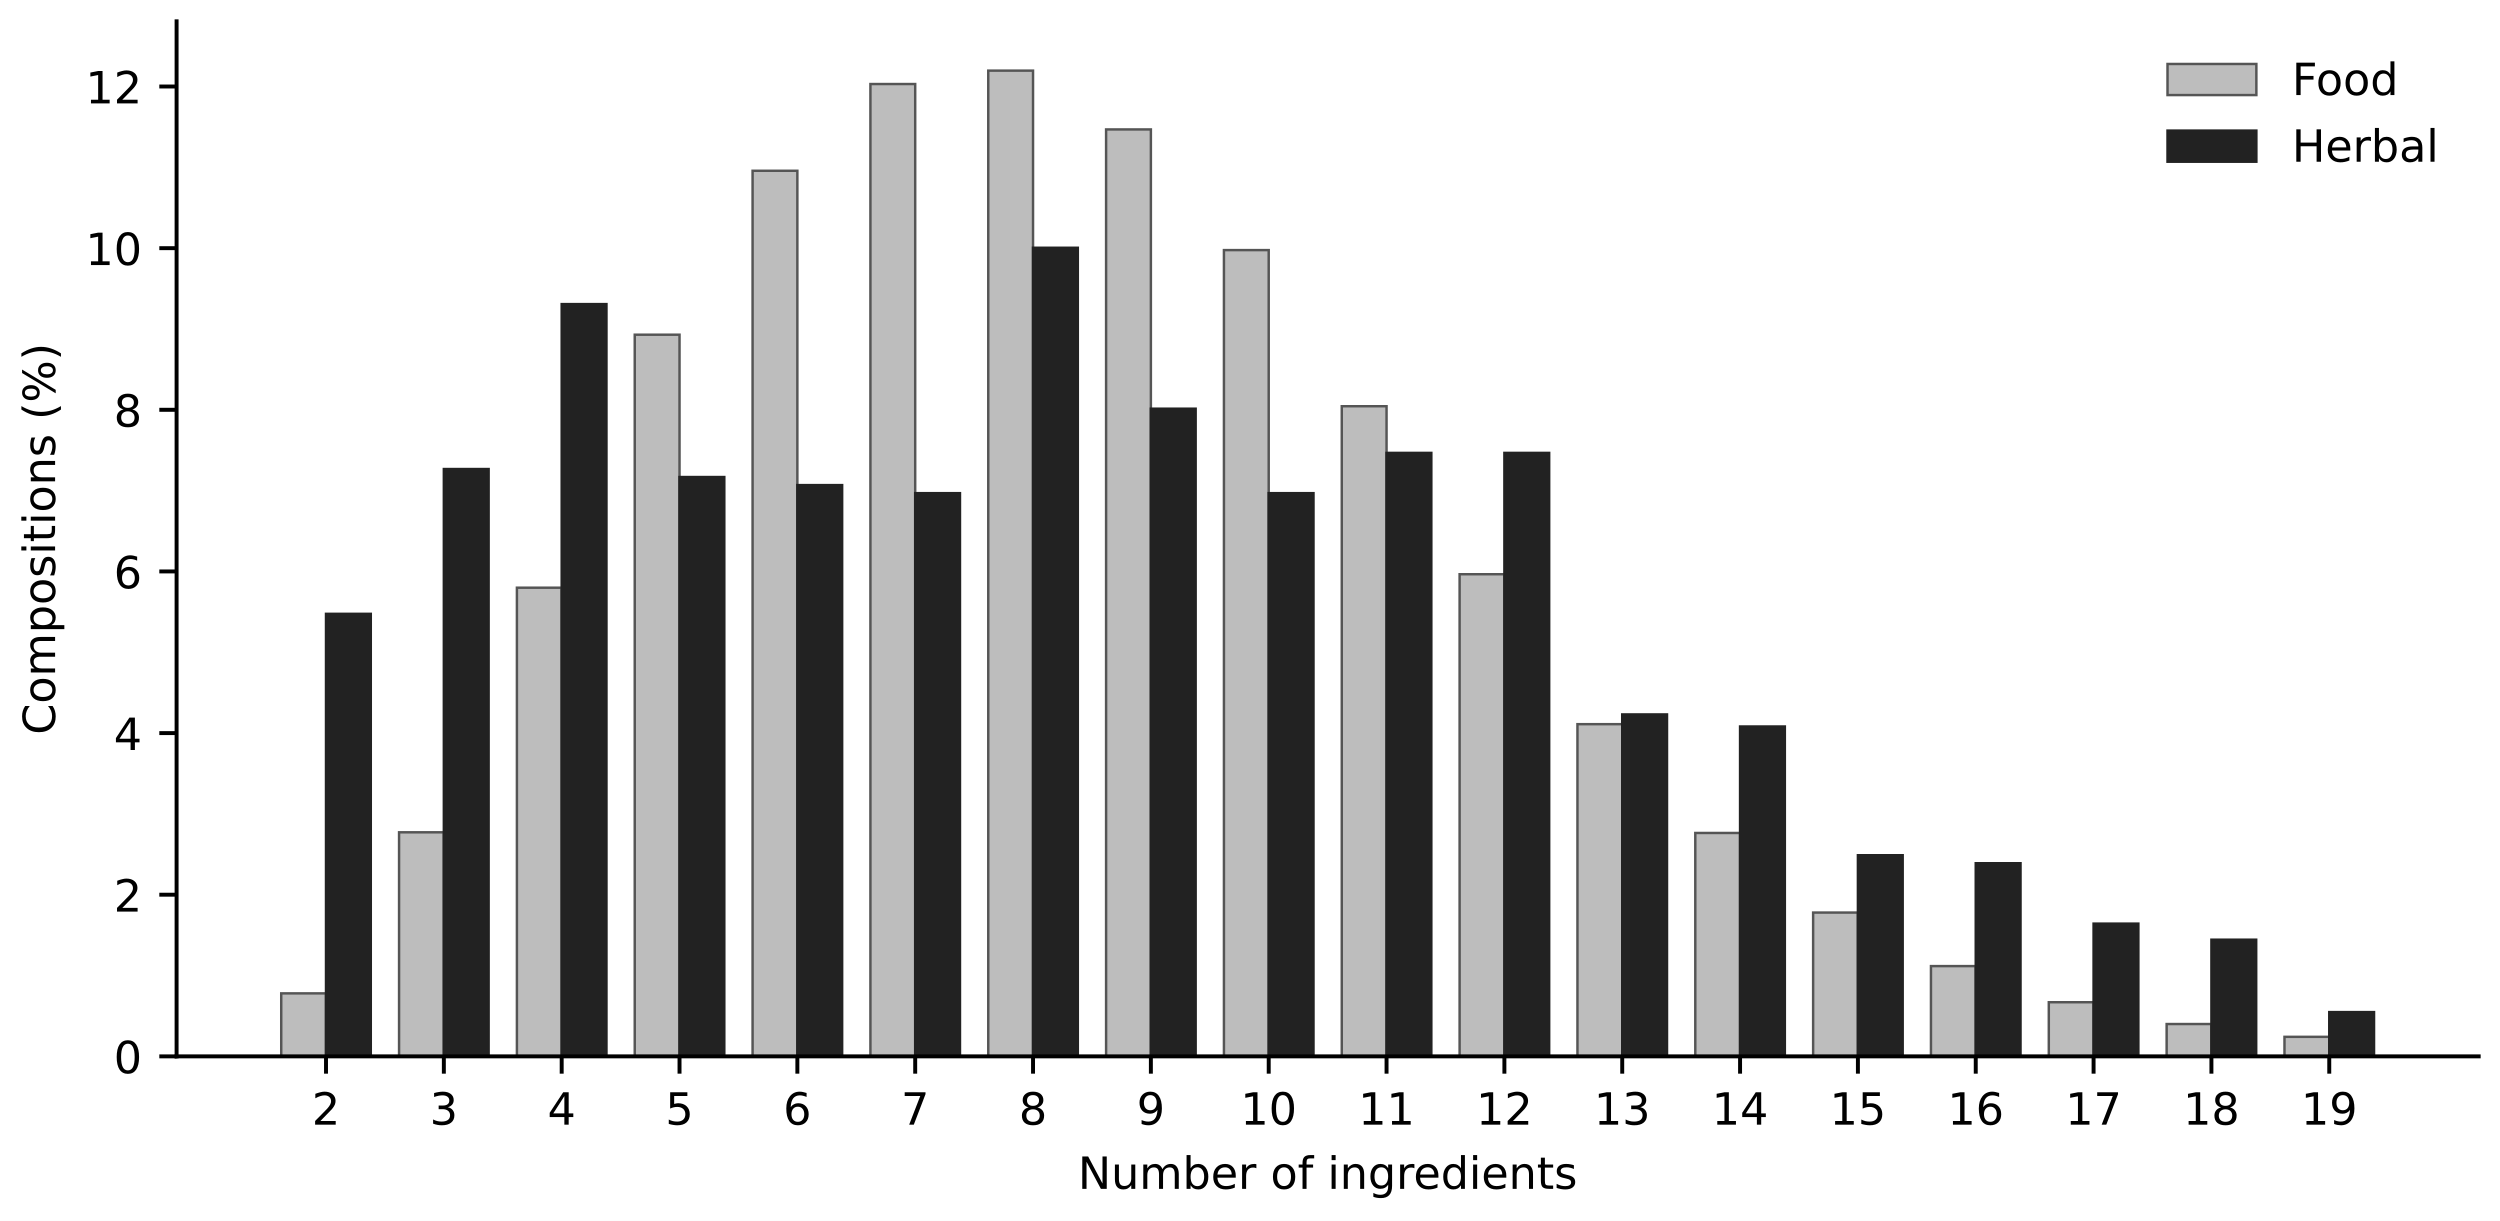
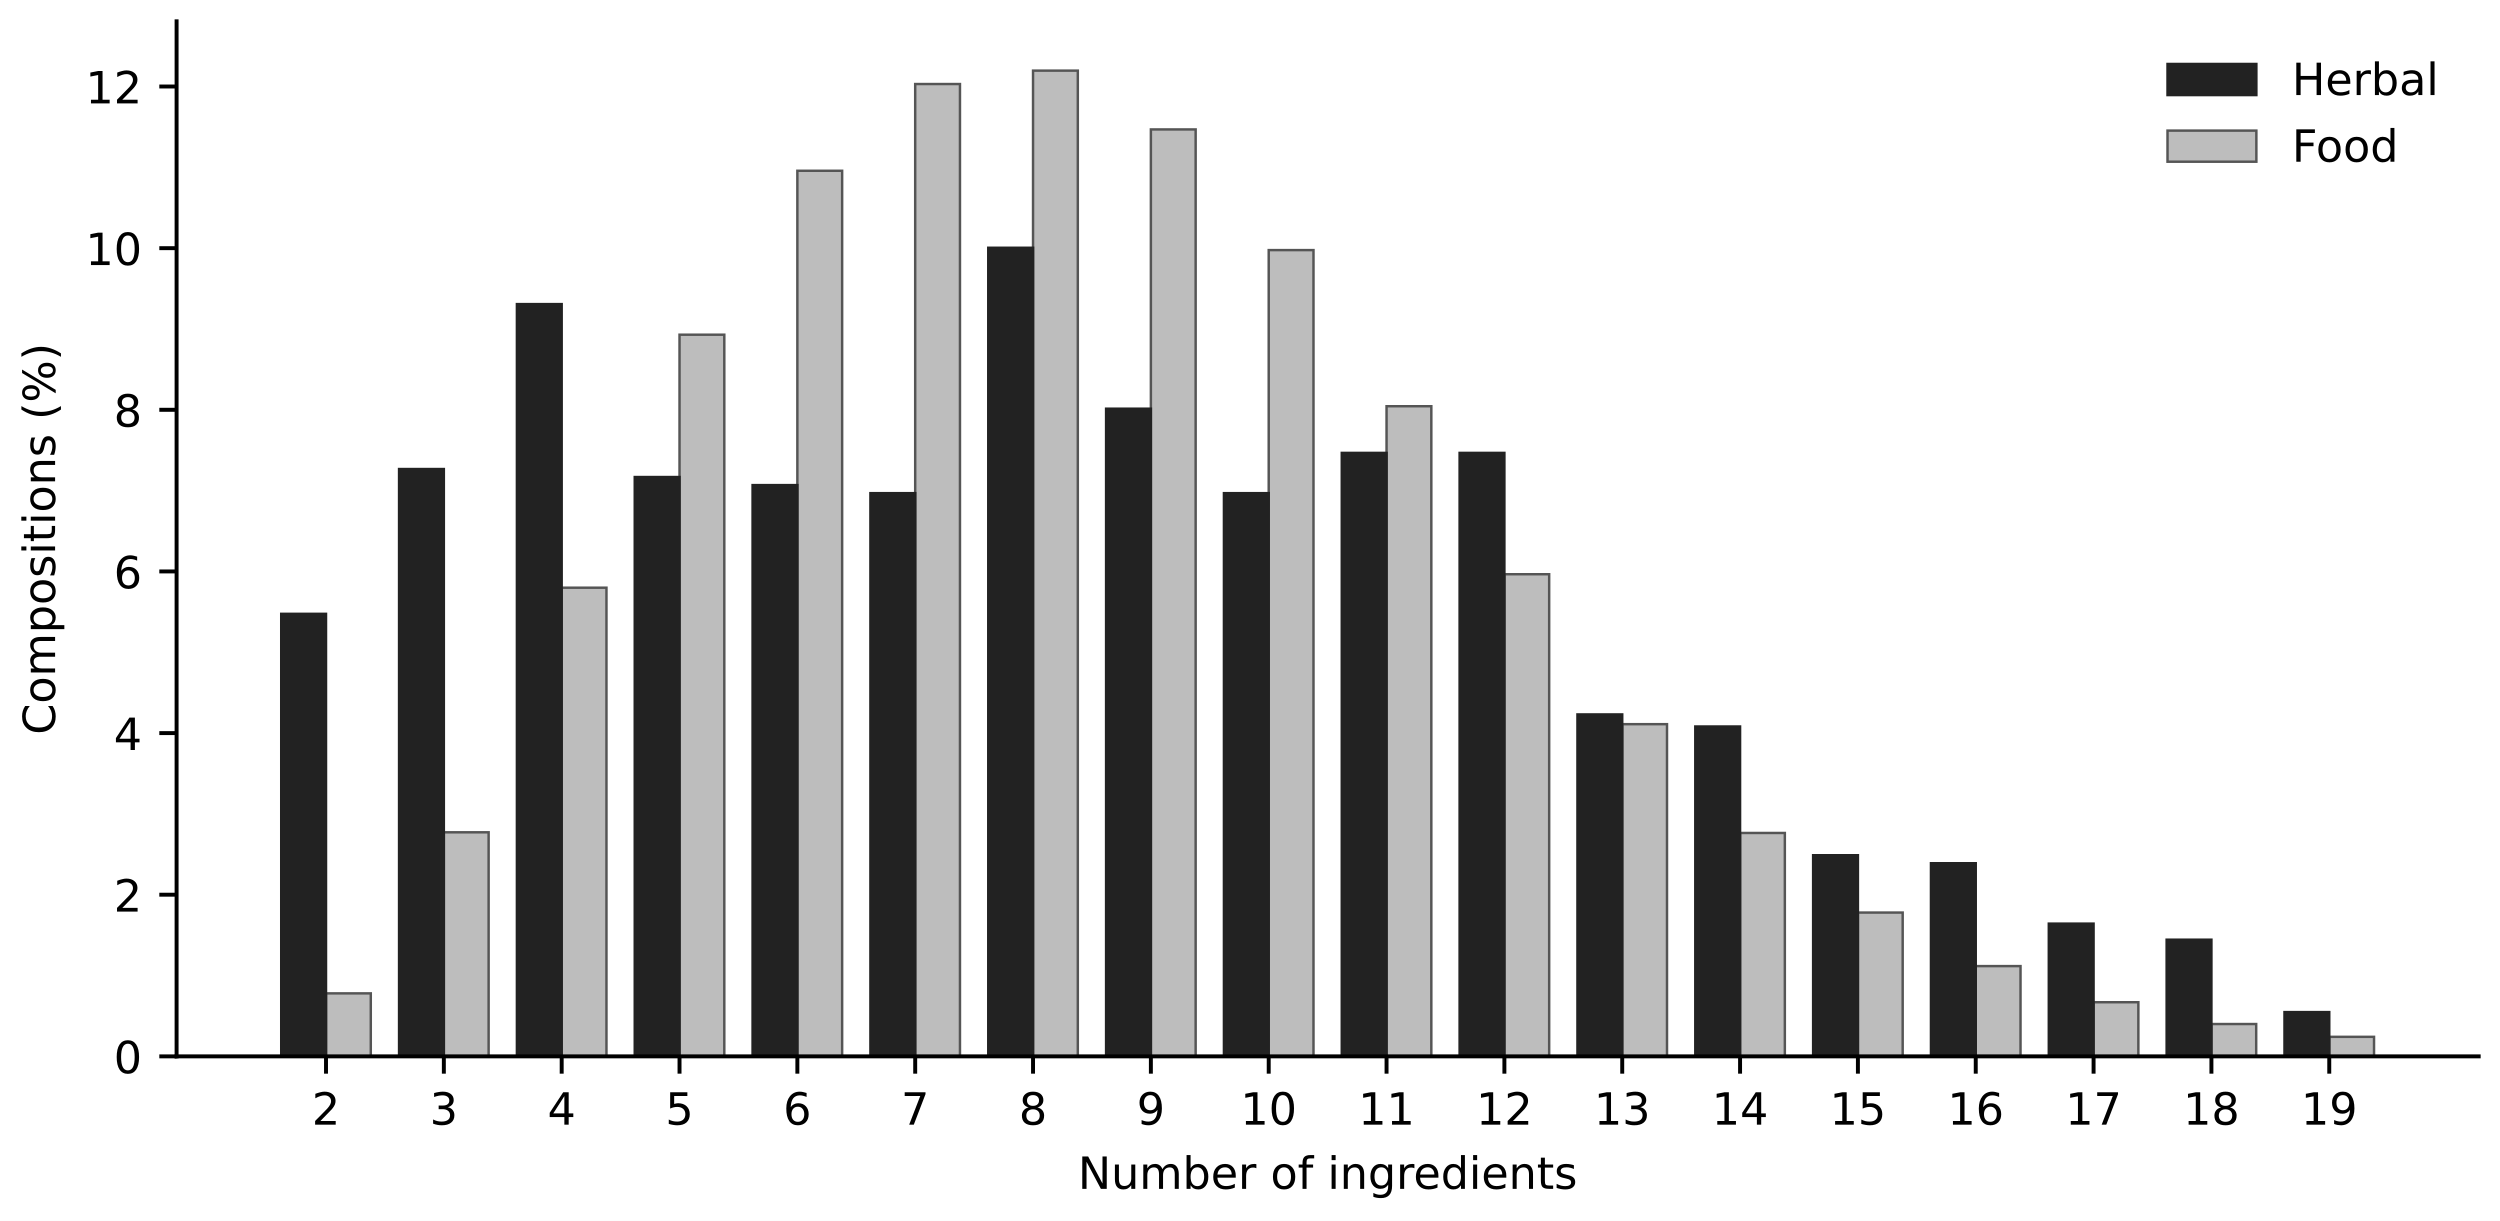
<svg xmlns="http://www.w3.org/2000/svg" xmlns:xlink="http://www.w3.org/1999/xlink" width="506.451pt" height="247.319pt" viewBox="0 0 506.451 247.319" version="1.1">
  <defs>
    <style type="text/css">*{stroke-linejoin: round; stroke-linecap: butt}</style>
  </defs>
  <g id="figure_1">
    <g id="patch_1">
      <path d="M 0 247.319 L 506.451 247.319 L 506.451 0 L 0 0 z " style="fill: #ffffff" />
    </g>
    <g id="axes_1">
      <g id="patch_2">
        <path d="M 35.773 213.998 L 502.131 213.998 L 502.131 4.32 L 35.773 4.32 z " style="fill: #ffffff" />
      </g>
      <g id="patch_3">
-         <path d="M 56.971 213.998 L 66.043 213.998 L 66.043 201.241 L 56.971 201.241 z " clip-path="url(#p1a6718b6a3)" style="fill: #bdbdbd; stroke: #555555; stroke-width: 0.5; stroke-linejoin: miter" />
+         <path d="M 66.043 213.998 L 75.114 213.998 L 75.114 201.241 L 66.043 201.241 z " clip-path="url(#p1a6718b6a3)" style="fill: #bdbdbd; stroke: #555555; stroke-width: 0.5; stroke-linejoin: miter" />
      </g>
      <g id="patch_4">
-         <path d="M 80.843 213.998 L 89.914 213.998 L 89.914 168.612 L 80.843 168.612 z " clip-path="url(#p1a6718b6a3)" style="fill: #bdbdbd; stroke: #555555; stroke-width: 0.5; stroke-linejoin: miter" />
+         <path d="M 89.914 213.998 L 98.986 213.998 L 98.986 168.612 L 89.914 168.612 z " clip-path="url(#p1a6718b6a3)" style="fill: #bdbdbd; stroke: #555555; stroke-width: 0.5; stroke-linejoin: miter" />
      </g>
      <g id="patch_5">
-         <path d="M 104.715 213.998 L 113.786 213.998 L 113.786 119.058 L 104.715 119.058 z " clip-path="url(#p1a6718b6a3)" style="fill: #bdbdbd; stroke: #555555; stroke-width: 0.5; stroke-linejoin: miter" />
+         <path d="M 113.786 213.998 L 122.857 213.998 L 122.857 119.058 L 113.786 119.058 z " clip-path="url(#p1a6718b6a3)" style="fill: #bdbdbd; stroke: #555555; stroke-width: 0.5; stroke-linejoin: miter" />
      </g>
      <g id="patch_6">
-         <path d="M 128.586 213.998 L 137.658 213.998 L 137.658 67.798 L 128.586 67.798 z " clip-path="url(#p1a6718b6a3)" style="fill: #bdbdbd; stroke: #555555; stroke-width: 0.5; stroke-linejoin: miter" />
+         <path d="M 137.658 213.998 L 146.729 213.998 L 146.729 67.798 L 137.658 67.798 z " clip-path="url(#p1a6718b6a3)" style="fill: #bdbdbd; stroke: #555555; stroke-width: 0.5; stroke-linejoin: miter" />
      </g>
      <g id="patch_7">
-         <path d="M 152.458 213.998 L 161.529 213.998 L 161.529 34.594 L 152.458 34.594 z " clip-path="url(#p1a6718b6a3)" style="fill: #bdbdbd; stroke: #555555; stroke-width: 0.5; stroke-linejoin: miter" />
+         <path d="M 161.529 213.998 L 170.601 213.998 L 170.601 34.594 L 161.529 34.594 z " clip-path="url(#p1a6718b6a3)" style="fill: #bdbdbd; stroke: #555555; stroke-width: 0.5; stroke-linejoin: miter" />
      </g>
      <g id="patch_8">
-         <path d="M 176.33 213.998 L 185.401 213.998 L 185.401 17.023 L 176.33 17.023 z " clip-path="url(#p1a6718b6a3)" style="fill: #bdbdbd; stroke: #555555; stroke-width: 0.5; stroke-linejoin: miter" />
+         <path d="M 185.401 213.998 L 194.472 213.998 L 194.472 17.023 L 185.401 17.023 z " clip-path="url(#p1a6718b6a3)" style="fill: #bdbdbd; stroke: #555555; stroke-width: 0.5; stroke-linejoin: miter" />
      </g>
      <g id="patch_9">
-         <path d="M 200.202 213.998 L 209.273 213.998 L 209.273 14.305 L 200.202 14.305 z " clip-path="url(#p1a6718b6a3)" style="fill: #bdbdbd; stroke: #555555; stroke-width: 0.5; stroke-linejoin: miter" />
+         <path d="M 209.273 213.998 L 218.344 213.998 L 218.344 14.305 L 209.273 14.305 z " clip-path="url(#p1a6718b6a3)" style="fill: #bdbdbd; stroke: #555555; stroke-width: 0.5; stroke-linejoin: miter" />
      </g>
      <g id="patch_10">
-         <path d="M 224.073 213.998 L 233.145 213.998 L 233.145 26.216 L 224.073 26.216 z " clip-path="url(#p1a6718b6a3)" style="fill: #bdbdbd; stroke: #555555; stroke-width: 0.5; stroke-linejoin: miter" />
+         <path d="M 233.145 213.998 L 242.216 213.998 L 242.216 26.216 L 233.145 26.216 z " clip-path="url(#p1a6718b6a3)" style="fill: #bdbdbd; stroke: #555555; stroke-width: 0.5; stroke-linejoin: miter" />
      </g>
      <g id="patch_11">
-         <path d="M 247.945 213.998 L 257.016 213.998 L 257.016 50.671 L 247.945 50.671 z " clip-path="url(#p1a6718b6a3)" style="fill: #bdbdbd; stroke: #555555; stroke-width: 0.5; stroke-linejoin: miter" />
+         <path d="M 257.016 213.998 L 266.088 213.998 L 266.088 50.671 L 257.016 50.671 z " clip-path="url(#p1a6718b6a3)" style="fill: #bdbdbd; stroke: #555555; stroke-width: 0.5; stroke-linejoin: miter" />
      </g>
      <g id="patch_12">
-         <path d="M 271.817 213.998 L 280.888 213.998 L 280.888 82.299 L 271.817 82.299 z " clip-path="url(#p1a6718b6a3)" style="fill: #bdbdbd; stroke: #555555; stroke-width: 0.5; stroke-linejoin: miter" />
+         <path d="M 280.888 213.998 L 289.959 213.998 L 289.959 82.299 L 280.888 82.299 z " clip-path="url(#p1a6718b6a3)" style="fill: #bdbdbd; stroke: #555555; stroke-width: 0.5; stroke-linejoin: miter" />
      </g>
      <g id="patch_13">
-         <path d="M 295.688 213.998 L 304.76 213.998 L 304.76 116.331 L 295.688 116.331 z " clip-path="url(#p1a6718b6a3)" style="fill: #bdbdbd; stroke: #555555; stroke-width: 0.5; stroke-linejoin: miter" />
+         <path d="M 304.76 213.998 L 313.831 213.998 L 313.831 116.331 L 304.76 116.331 z " clip-path="url(#p1a6718b6a3)" style="fill: #bdbdbd; stroke: #555555; stroke-width: 0.5; stroke-linejoin: miter" />
      </g>
      <g id="patch_14">
-         <path d="M 319.56 213.998 L 328.631 213.998 L 328.631 146.704 L 319.56 146.704 z " clip-path="url(#p1a6718b6a3)" style="fill: #bdbdbd; stroke: #555555; stroke-width: 0.5; stroke-linejoin: miter" />
+         <path d="M 328.631 213.998 L 337.703 213.998 L 337.703 146.704 L 328.631 146.704 z " clip-path="url(#p1a6718b6a3)" style="fill: #bdbdbd; stroke: #555555; stroke-width: 0.5; stroke-linejoin: miter" />
      </g>
      <g id="patch_15">
-         <path d="M 343.432 213.998 L 352.503 213.998 L 352.503 168.748 L 343.432 168.748 z " clip-path="url(#p1a6718b6a3)" style="fill: #bdbdbd; stroke: #555555; stroke-width: 0.5; stroke-linejoin: miter" />
+         <path d="M 352.503 213.998 L 361.574 213.998 L 361.574 168.748 L 352.503 168.748 z " clip-path="url(#p1a6718b6a3)" style="fill: #bdbdbd; stroke: #555555; stroke-width: 0.5; stroke-linejoin: miter" />
      </g>
      <g id="patch_16">
-         <path d="M 367.304 213.998 L 376.375 213.998 L 376.375 184.865 L 367.304 184.865 z " clip-path="url(#p1a6718b6a3)" style="fill: #bdbdbd; stroke: #555555; stroke-width: 0.5; stroke-linejoin: miter" />
+         <path d="M 376.375 213.998 L 385.446 213.998 L 385.446 184.865 L 376.375 184.865 z " clip-path="url(#p1a6718b6a3)" style="fill: #bdbdbd; stroke: #555555; stroke-width: 0.5; stroke-linejoin: miter" />
      </g>
      <g id="patch_17">
-         <path d="M 391.175 213.998 L 400.247 213.998 L 400.247 195.709 L 391.175 195.709 z " clip-path="url(#p1a6718b6a3)" style="fill: #bdbdbd; stroke: #555555; stroke-width: 0.5; stroke-linejoin: miter" />
+         <path d="M 400.247 213.998 L 409.318 213.998 L 409.318 195.709 L 400.247 195.709 z " clip-path="url(#p1a6718b6a3)" style="fill: #bdbdbd; stroke: #555555; stroke-width: 0.5; stroke-linejoin: miter" />
      </g>
      <g id="patch_18">
-         <path d="M 415.047 213.998 L 424.118 213.998 L 424.118 203.037 L 415.047 203.037 z " clip-path="url(#p1a6718b6a3)" style="fill: #bdbdbd; stroke: #555555; stroke-width: 0.5; stroke-linejoin: miter" />
+         <path d="M 424.118 213.998 L 433.19 213.998 L 433.19 203.037 L 424.118 203.037 z " clip-path="url(#p1a6718b6a3)" style="fill: #bdbdbd; stroke: #555555; stroke-width: 0.5; stroke-linejoin: miter" />
      </g>
      <g id="patch_19">
-         <path d="M 438.919 213.998 L 447.99 213.998 L 447.99 207.451 L 438.919 207.451 z " clip-path="url(#p1a6718b6a3)" style="fill: #bdbdbd; stroke: #555555; stroke-width: 0.5; stroke-linejoin: miter" />
+         <path d="M 447.99 213.998 L 457.061 213.998 L 457.061 207.451 L 447.99 207.451 z " clip-path="url(#p1a6718b6a3)" style="fill: #bdbdbd; stroke: #555555; stroke-width: 0.5; stroke-linejoin: miter" />
      </g>
      <g id="patch_20">
-         <path d="M 462.791 213.998 L 471.862 213.998 L 471.862 210.046 L 462.791 210.046 z " clip-path="url(#p1a6718b6a3)" style="fill: #bdbdbd; stroke: #555555; stroke-width: 0.5; stroke-linejoin: miter" />
+         <path d="M 471.862 213.998 L 480.933 213.998 L 480.933 210.046 L 471.862 210.046 z " clip-path="url(#p1a6718b6a3)" style="fill: #bdbdbd; stroke: #555555; stroke-width: 0.5; stroke-linejoin: miter" />
      </g>
      <g id="patch_21">
-         <path d="M 66.043 213.998 L 75.114 213.998 L 75.114 124.352 L 66.043 124.352 z " clip-path="url(#p1a6718b6a3)" style="fill: #222222; stroke: #222222; stroke-width: 0.5; stroke-linejoin: miter" />
+         <path d="M 56.971 213.998 L 66.043 213.998 L 66.043 124.352 L 56.971 124.352 z " clip-path="url(#p1a6718b6a3)" style="fill: #222222; stroke: #222222; stroke-width: 0.5; stroke-linejoin: miter" />
      </g>
      <g id="patch_22">
-         <path d="M 89.914 213.998 L 98.986 213.998 L 98.986 95.014 L 89.914 95.014 z " clip-path="url(#p1a6718b6a3)" style="fill: #222222; stroke: #222222; stroke-width: 0.5; stroke-linejoin: miter" />
+         <path d="M 80.843 213.998 L 89.914 213.998 L 89.914 95.014 L 80.843 95.014 z " clip-path="url(#p1a6718b6a3)" style="fill: #222222; stroke: #222222; stroke-width: 0.5; stroke-linejoin: miter" />
      </g>
      <g id="patch_23">
-         <path d="M 113.786 213.998 L 122.857 213.998 L 122.857 61.601 L 113.786 61.601 z " clip-path="url(#p1a6718b6a3)" style="fill: #222222; stroke: #222222; stroke-width: 0.5; stroke-linejoin: miter" />
+         <path d="M 104.715 213.998 L 113.786 213.998 L 113.786 61.601 L 104.715 61.601 z " clip-path="url(#p1a6718b6a3)" style="fill: #222222; stroke: #222222; stroke-width: 0.5; stroke-linejoin: miter" />
      </g>
      <g id="patch_24">
-         <path d="M 137.658 213.998 L 146.729 213.998 L 146.729 96.644 L 137.658 96.644 z " clip-path="url(#p1a6718b6a3)" style="fill: #222222; stroke: #222222; stroke-width: 0.5; stroke-linejoin: miter" />
+         <path d="M 128.586 213.998 L 137.658 213.998 L 137.658 96.644 L 128.586 96.644 z " clip-path="url(#p1a6718b6a3)" style="fill: #222222; stroke: #222222; stroke-width: 0.5; stroke-linejoin: miter" />
      </g>
      <g id="patch_25">
-         <path d="M 161.529 213.998 L 170.601 213.998 L 170.601 98.274 L 161.529 98.274 z " clip-path="url(#p1a6718b6a3)" style="fill: #222222; stroke: #222222; stroke-width: 0.5; stroke-linejoin: miter" />
+         <path d="M 152.458 213.998 L 161.529 213.998 L 161.529 98.274 L 152.458 98.274 z " clip-path="url(#p1a6718b6a3)" style="fill: #222222; stroke: #222222; stroke-width: 0.5; stroke-linejoin: miter" />
      </g>
      <g id="patch_26">
-         <path d="M 185.401 213.998 L 194.472 213.998 L 194.472 99.904 L 185.401 99.904 z " clip-path="url(#p1a6718b6a3)" style="fill: #222222; stroke: #222222; stroke-width: 0.5; stroke-linejoin: miter" />
+         <path d="M 176.33 213.998 L 185.401 213.998 L 185.401 99.904 L 176.33 99.904 z " clip-path="url(#p1a6718b6a3)" style="fill: #222222; stroke: #222222; stroke-width: 0.5; stroke-linejoin: miter" />
      </g>
      <g id="patch_27">
-         <path d="M 209.273 213.998 L 218.344 213.998 L 218.344 50.191 L 209.273 50.191 z " clip-path="url(#p1a6718b6a3)" style="fill: #222222; stroke: #222222; stroke-width: 0.5; stroke-linejoin: miter" />
+         <path d="M 200.202 213.998 L 209.273 213.998 L 209.273 50.191 L 200.202 50.191 z " clip-path="url(#p1a6718b6a3)" style="fill: #222222; stroke: #222222; stroke-width: 0.5; stroke-linejoin: miter" />
      </g>
      <g id="patch_28">
-         <path d="M 233.145 213.998 L 242.216 213.998 L 242.216 82.789 L 233.145 82.789 z " clip-path="url(#p1a6718b6a3)" style="fill: #222222; stroke: #222222; stroke-width: 0.5; stroke-linejoin: miter" />
+         <path d="M 224.073 213.998 L 233.145 213.998 L 233.145 82.789 L 224.073 82.789 z " clip-path="url(#p1a6718b6a3)" style="fill: #222222; stroke: #222222; stroke-width: 0.5; stroke-linejoin: miter" />
      </g>
      <g id="patch_29">
-         <path d="M 257.016 213.998 L 266.088 213.998 L 266.088 99.904 L 257.016 99.904 z " clip-path="url(#p1a6718b6a3)" style="fill: #222222; stroke: #222222; stroke-width: 0.5; stroke-linejoin: miter" />
+         <path d="M 247.945 213.998 L 257.016 213.998 L 257.016 99.904 L 247.945 99.904 z " clip-path="url(#p1a6718b6a3)" style="fill: #222222; stroke: #222222; stroke-width: 0.5; stroke-linejoin: miter" />
      </g>
      <g id="patch_30">
-         <path d="M 280.888 213.998 L 289.959 213.998 L 289.959 91.754 L 280.888 91.754 z " clip-path="url(#p1a6718b6a3)" style="fill: #222222; stroke: #222222; stroke-width: 0.5; stroke-linejoin: miter" />
+         <path d="M 271.817 213.998 L 280.888 213.998 L 280.888 91.754 L 271.817 91.754 z " clip-path="url(#p1a6718b6a3)" style="fill: #222222; stroke: #222222; stroke-width: 0.5; stroke-linejoin: miter" />
      </g>
      <g id="patch_31">
-         <path d="M 304.76 213.998 L 313.831 213.998 L 313.831 91.754 L 304.76 91.754 z " clip-path="url(#p1a6718b6a3)" style="fill: #222222; stroke: #222222; stroke-width: 0.5; stroke-linejoin: miter" />
+         <path d="M 295.688 213.998 L 304.76 213.998 L 304.76 91.754 L 295.688 91.754 z " clip-path="url(#p1a6718b6a3)" style="fill: #222222; stroke: #222222; stroke-width: 0.5; stroke-linejoin: miter" />
      </g>
      <g id="patch_32">
-         <path d="M 328.631 213.998 L 337.703 213.998 L 337.703 144.726 L 328.631 144.726 z " clip-path="url(#p1a6718b6a3)" style="fill: #222222; stroke: #222222; stroke-width: 0.5; stroke-linejoin: miter" />
+         <path d="M 319.56 213.998 L 328.631 213.998 L 328.631 144.726 L 319.56 144.726 z " clip-path="url(#p1a6718b6a3)" style="fill: #222222; stroke: #222222; stroke-width: 0.5; stroke-linejoin: miter" />
      </g>
      <g id="patch_33">
-         <path d="M 352.503 213.998 L 361.574 213.998 L 361.574 147.171 L 352.503 147.171 z " clip-path="url(#p1a6718b6a3)" style="fill: #222222; stroke: #222222; stroke-width: 0.5; stroke-linejoin: miter" />
+         <path d="M 343.432 213.998 L 352.503 213.998 L 352.503 147.171 L 343.432 147.171 z " clip-path="url(#p1a6718b6a3)" style="fill: #222222; stroke: #222222; stroke-width: 0.5; stroke-linejoin: miter" />
      </g>
      <g id="patch_34">
-         <path d="M 376.375 213.998 L 385.446 213.998 L 385.446 173.25 L 376.375 173.25 z " clip-path="url(#p1a6718b6a3)" style="fill: #222222; stroke: #222222; stroke-width: 0.5; stroke-linejoin: miter" />
+         <path d="M 367.304 213.998 L 376.375 213.998 L 376.375 173.25 L 367.304 173.25 z " clip-path="url(#p1a6718b6a3)" style="fill: #222222; stroke: #222222; stroke-width: 0.5; stroke-linejoin: miter" />
      </g>
      <g id="patch_35">
-         <path d="M 400.247 213.998 L 409.318 213.998 L 409.318 174.88 L 400.247 174.88 z " clip-path="url(#p1a6718b6a3)" style="fill: #222222; stroke: #222222; stroke-width: 0.5; stroke-linejoin: miter" />
+         <path d="M 391.175 213.998 L 400.247 213.998 L 400.247 174.88 L 391.175 174.88 z " clip-path="url(#p1a6718b6a3)" style="fill: #222222; stroke: #222222; stroke-width: 0.5; stroke-linejoin: miter" />
      </g>
      <g id="patch_36">
-         <path d="M 424.118 213.998 L 433.19 213.998 L 433.19 187.104 L 424.118 187.104 z " clip-path="url(#p1a6718b6a3)" style="fill: #222222; stroke: #222222; stroke-width: 0.5; stroke-linejoin: miter" />
+         <path d="M 415.047 213.998 L 424.118 213.998 L 424.118 187.104 L 415.047 187.104 z " clip-path="url(#p1a6718b6a3)" style="fill: #222222; stroke: #222222; stroke-width: 0.5; stroke-linejoin: miter" />
      </g>
      <g id="patch_37">
-         <path d="M 447.99 213.998 L 457.061 213.998 L 457.061 190.364 L 447.99 190.364 z " clip-path="url(#p1a6718b6a3)" style="fill: #222222; stroke: #222222; stroke-width: 0.5; stroke-linejoin: miter" />
+         <path d="M 438.919 213.998 L 447.99 213.998 L 447.99 190.364 L 438.919 190.364 z " clip-path="url(#p1a6718b6a3)" style="fill: #222222; stroke: #222222; stroke-width: 0.5; stroke-linejoin: miter" />
      </g>
      <g id="patch_38">
-         <path d="M 471.862 213.998 L 480.933 213.998 L 480.933 205.033 L 471.862 205.033 z " clip-path="url(#p1a6718b6a3)" style="fill: #222222; stroke: #222222; stroke-width: 0.5; stroke-linejoin: miter" />
+         <path d="M 462.791 213.998 L 471.862 213.998 L 471.862 205.033 L 462.791 205.033 z " clip-path="url(#p1a6718b6a3)" style="fill: #222222; stroke: #222222; stroke-width: 0.5; stroke-linejoin: miter" />
      </g>
      <g id="matplotlib.axis_1">
        <g id="xtick_1">
          <g id="line2d_1">
            <defs>
              <path id="mbc4b600197" d="M 0 0 L 0 3.5 " style="stroke: #000000; stroke-width: 0.8" />
            </defs>
            <g>
              <use xlink:href="#mbc4b600197" x="66.043" y="213.998" style="stroke: #000000; stroke-width: 0.8" />
            </g>
          </g>
          <g id="text_1">
            <text style="font-size: 9px; font-family: 'DejaVu Sans', sans-serif; text-anchor: middle" x="66.043" y="227.836" transform="rotate(-0 66.04254 227.8358)">2</text>
          </g>
        </g>
        <g id="xtick_2">
          <g id="line2d_2">
            <g>
              <use xlink:href="#mbc4b600197" x="89.914" y="213.998" style="stroke: #000000; stroke-width: 0.8" />
            </g>
          </g>
          <g id="text_2">
            <text style="font-size: 9px; font-family: 'DejaVu Sans', sans-serif; text-anchor: middle" x="89.914" y="227.836" transform="rotate(-0 89.91426 227.8358)">3</text>
          </g>
        </g>
        <g id="xtick_3">
          <g id="line2d_3">
            <g>
              <use xlink:href="#mbc4b600197" x="113.786" y="213.998" style="stroke: #000000; stroke-width: 0.8" />
            </g>
          </g>
          <g id="text_3">
            <text style="font-size: 9px; font-family: 'DejaVu Sans', sans-serif; text-anchor: middle" x="113.786" y="227.836" transform="rotate(-0 113.786 227.8358)">4</text>
          </g>
        </g>
        <g id="xtick_4">
          <g id="line2d_4">
            <g>
              <use xlink:href="#mbc4b600197" x="137.658" y="213.998" style="stroke: #000000; stroke-width: 0.8" />
            </g>
          </g>
          <g id="text_4">
            <text style="font-size: 9px; font-family: 'DejaVu Sans', sans-serif; text-anchor: middle" x="137.658" y="227.836" transform="rotate(-0 137.6577 227.8358)">5</text>
          </g>
        </g>
        <g id="xtick_5">
          <g id="line2d_5">
            <g>
              <use xlink:href="#mbc4b600197" x="161.529" y="213.998" style="stroke: #000000; stroke-width: 0.8" />
            </g>
          </g>
          <g id="text_5">
            <text style="font-size: 9px; font-family: 'DejaVu Sans', sans-serif; text-anchor: middle" x="161.529" y="227.836" transform="rotate(-0 161.5294 227.8358)">6</text>
          </g>
        </g>
        <g id="xtick_6">
          <g id="line2d_6">
            <g>
              <use xlink:href="#mbc4b600197" x="185.401" y="213.998" style="stroke: #000000; stroke-width: 0.8" />
            </g>
          </g>
          <g id="text_6">
            <text style="font-size: 9px; font-family: 'DejaVu Sans', sans-serif; text-anchor: middle" x="185.401" y="227.836" transform="rotate(-0 185.4011 227.8358)">7</text>
          </g>
        </g>
        <g id="xtick_7">
          <g id="line2d_7">
            <g>
              <use xlink:href="#mbc4b600197" x="209.273" y="213.998" style="stroke: #000000; stroke-width: 0.8" />
            </g>
          </g>
          <g id="text_7">
            <text style="font-size: 9px; font-family: 'DejaVu Sans', sans-serif; text-anchor: middle" x="209.273" y="227.836" transform="rotate(-0 209.2729 227.8358)">8</text>
          </g>
        </g>
        <g id="xtick_8">
          <g id="line2d_8">
            <g>
              <use xlink:href="#mbc4b600197" x="233.145" y="213.998" style="stroke: #000000; stroke-width: 0.8" />
            </g>
          </g>
          <g id="text_8">
            <text style="font-size: 9px; font-family: 'DejaVu Sans', sans-serif; text-anchor: middle" x="233.145" y="227.836" transform="rotate(-0 233.1446 227.8358)">9</text>
          </g>
        </g>
        <g id="xtick_9">
          <g id="line2d_9">
            <g>
              <use xlink:href="#mbc4b600197" x="257.016" y="213.998" style="stroke: #000000; stroke-width: 0.8" />
            </g>
          </g>
          <g id="text_9">
            <text style="font-size: 9px; font-family: 'DejaVu Sans', sans-serif; text-anchor: middle" x="257.016" y="227.836" transform="rotate(-0 257.0163 227.8358)">10</text>
          </g>
        </g>
        <g id="xtick_10">
          <g id="line2d_10">
            <g>
              <use xlink:href="#mbc4b600197" x="280.888" y="213.998" style="stroke: #000000; stroke-width: 0.8" />
            </g>
          </g>
          <g id="text_10">
            <text style="font-size: 9px; font-family: 'DejaVu Sans', sans-serif; text-anchor: middle" x="280.888" y="227.836" transform="rotate(-0 280.888 227.8358)">11</text>
          </g>
        </g>
        <g id="xtick_11">
          <g id="line2d_11">
            <g>
              <use xlink:href="#mbc4b600197" x="304.76" y="213.998" style="stroke: #000000; stroke-width: 0.8" />
            </g>
          </g>
          <g id="text_11">
            <text style="font-size: 9px; font-family: 'DejaVu Sans', sans-serif; text-anchor: middle" x="304.76" y="227.836" transform="rotate(-0 304.7597 227.8358)">12</text>
          </g>
        </g>
        <g id="xtick_12">
          <g id="line2d_12">
            <g>
              <use xlink:href="#mbc4b600197" x="328.631" y="213.998" style="stroke: #000000; stroke-width: 0.8" />
            </g>
          </g>
          <g id="text_12">
            <text style="font-size: 9px; font-family: 'DejaVu Sans', sans-serif; text-anchor: middle" x="328.631" y="227.836" transform="rotate(-0 328.6314 227.8358)">13</text>
          </g>
        </g>
        <g id="xtick_13">
          <g id="line2d_13">
            <g>
              <use xlink:href="#mbc4b600197" x="352.503" y="213.998" style="stroke: #000000; stroke-width: 0.8" />
            </g>
          </g>
          <g id="text_13">
            <text style="font-size: 9px; font-family: 'DejaVu Sans', sans-serif; text-anchor: middle" x="352.503" y="227.836" transform="rotate(-0 352.5032 227.8358)">14</text>
          </g>
        </g>
        <g id="xtick_14">
          <g id="line2d_14">
            <g>
              <use xlink:href="#mbc4b600197" x="376.375" y="213.998" style="stroke: #000000; stroke-width: 0.8" />
            </g>
          </g>
          <g id="text_14">
            <text style="font-size: 9px; font-family: 'DejaVu Sans', sans-serif; text-anchor: middle" x="376.375" y="227.836" transform="rotate(-0 376.3749 227.8358)">15</text>
          </g>
        </g>
        <g id="xtick_15">
          <g id="line2d_15">
            <g>
              <use xlink:href="#mbc4b600197" x="400.247" y="213.998" style="stroke: #000000; stroke-width: 0.8" />
            </g>
          </g>
          <g id="text_15">
            <text style="font-size: 9px; font-family: 'DejaVu Sans', sans-serif; text-anchor: middle" x="400.247" y="227.836" transform="rotate(-0 400.2466 227.8358)">16</text>
          </g>
        </g>
        <g id="xtick_16">
          <g id="line2d_16">
            <g>
              <use xlink:href="#mbc4b600197" x="424.118" y="213.998" style="stroke: #000000; stroke-width: 0.8" />
            </g>
          </g>
          <g id="text_16">
            <text style="font-size: 9px; font-family: 'DejaVu Sans', sans-serif; text-anchor: middle" x="424.118" y="227.836" transform="rotate(-0 424.1183 227.8358)">17</text>
          </g>
        </g>
        <g id="xtick_17">
          <g id="line2d_17">
            <g>
              <use xlink:href="#mbc4b600197" x="447.99" y="213.998" style="stroke: #000000; stroke-width: 0.8" />
            </g>
          </g>
          <g id="text_17">
            <text style="font-size: 9px; font-family: 'DejaVu Sans', sans-serif; text-anchor: middle" x="447.99" y="227.836" transform="rotate(-0 447.99 227.8358)">18</text>
          </g>
        </g>
        <g id="xtick_18">
          <g id="line2d_18">
            <g>
              <use xlink:href="#mbc4b600197" x="471.862" y="213.998" style="stroke: #000000; stroke-width: 0.8" />
            </g>
          </g>
          <g id="text_18">
            <text style="font-size: 9px; font-family: 'DejaVu Sans', sans-serif; text-anchor: middle" x="471.862" y="227.836" transform="rotate(-0 471.8618 227.8358)">19</text>
          </g>
        </g>
        <g id="text_19">
          <text style="font-size: 9px; font-family: 'DejaVu Sans', sans-serif; text-anchor: middle" x="268.952" y="240.836" transform="rotate(-0 268.9521 240.8365)">Number of ingredients</text>
        </g>
      </g>
      <g id="matplotlib.axis_2">
        <g id="ytick_1">
          <g id="line2d_19">
            <defs>
              <path id="m62ca417565" d="M 0 0 L -3.5 0 " style="stroke: #000000; stroke-width: 0.8" />
            </defs>
            <g>
              <use xlink:href="#m62ca417565" x="35.773" y="213.998" style="stroke: #000000; stroke-width: 0.8" />
            </g>
          </g>
          <g id="text_20">
            <text style="font-size: 9px; font-family: 'DejaVu Sans', sans-serif; text-anchor: end" x="28.773" y="217.417" transform="rotate(-0 28.7732 217.4168)">0</text>
          </g>
        </g>
        <g id="ytick_2">
          <g id="line2d_20">
            <g>
              <use xlink:href="#m62ca417565" x="35.773" y="181.253" style="stroke: #000000; stroke-width: 0.8" />
            </g>
          </g>
          <g id="text_21">
            <text style="font-size: 9px; font-family: 'DejaVu Sans', sans-serif; text-anchor: end" x="28.773" y="184.672" transform="rotate(-0 28.7732 184.6718)">2</text>
          </g>
        </g>
        <g id="ytick_3">
          <g id="line2d_21">
            <g>
              <use xlink:href="#m62ca417565" x="35.773" y="148.508" style="stroke: #000000; stroke-width: 0.8" />
            </g>
          </g>
          <g id="text_22">
            <text style="font-size: 9px; font-family: 'DejaVu Sans', sans-serif; text-anchor: end" x="28.773" y="151.927" transform="rotate(-0 28.7732 151.9267)">4</text>
          </g>
        </g>
        <g id="ytick_4">
          <g id="line2d_22">
            <g>
              <use xlink:href="#m62ca417565" x="35.773" y="115.763" style="stroke: #000000; stroke-width: 0.8" />
            </g>
          </g>
          <g id="text_23">
            <text style="font-size: 9px; font-family: 'DejaVu Sans', sans-serif; text-anchor: end" x="28.773" y="119.182" transform="rotate(-0 28.7732 119.1817)">6</text>
          </g>
        </g>
        <g id="ytick_5">
          <g id="line2d_23">
            <g>
              <use xlink:href="#m62ca417565" x="35.773" y="83.018" style="stroke: #000000; stroke-width: 0.8" />
            </g>
          </g>
          <g id="text_24">
            <text style="font-size: 9px; font-family: 'DejaVu Sans', sans-serif; text-anchor: end" x="28.773" y="86.437" transform="rotate(-0 28.7732 86.43663)">8</text>
          </g>
        </g>
        <g id="ytick_6">
          <g id="line2d_24">
            <g>
              <use xlink:href="#m62ca417565" x="35.773" y="50.273" style="stroke: #000000; stroke-width: 0.8" />
            </g>
          </g>
          <g id="text_25">
            <text style="font-size: 9px; font-family: 'DejaVu Sans', sans-serif; text-anchor: end" x="28.773" y="53.692" transform="rotate(-0 28.7732 53.69158)">10</text>
          </g>
        </g>
        <g id="ytick_7">
          <g id="line2d_25">
            <g>
              <use xlink:href="#m62ca417565" x="35.773" y="17.528" style="stroke: #000000; stroke-width: 0.8" />
            </g>
          </g>
          <g id="text_26">
            <text style="font-size: 9px; font-family: 'DejaVu Sans', sans-serif; text-anchor: end" x="28.773" y="20.947" transform="rotate(-0 28.7732 20.94653)">12</text>
          </g>
        </g>
        <g id="text_27">
          <text style="font-size: 9px; font-family: 'DejaVu Sans', sans-serif; text-anchor: middle" x="11.159" y="109.159" transform="rotate(-90 11.15859 109.1589)">Compositions (%)</text>
        </g>
      </g>
      <g id="patch_39">
        <path d="M 35.773 213.998 L 35.773 4.32 " style="fill: none; stroke: #000000; stroke-width: 0.8; stroke-linejoin: miter; stroke-linecap: square" />
      </g>
      <g id="patch_40">
        <path d="M 35.773 213.998 L 502.131 213.998 " style="fill: none; stroke: #000000; stroke-width: 0.8; stroke-linejoin: miter; stroke-linecap: square" />
      </g>
      <g id="legend_1">
        <g id="patch_41">
-           <path d="M 439.096 19.259 L 457.096 19.259 L 457.096 12.959 L 439.096 12.959 z " style="fill: #bdbdbd; stroke: #555555; stroke-width: 0.5; stroke-linejoin: miter" />
+           <path d="M 439.096 19.259 L 457.096 19.259 L 457.096 12.959 L 439.096 12.959 z " style="fill: #222222; stroke: #222222; stroke-width: 0.5; stroke-linejoin: miter" />
        </g>
        <g id="text_28">
-           <text style="font-size: 9px; font-family: 'DejaVu Sans', sans-serif; text-anchor: start" x="464.296" y="19.259" transform="rotate(-0 464.2959 19.25859)">Food</text>
+           <text style="font-size: 9px; font-family: 'DejaVu Sans', sans-serif; text-anchor: start" x="464.296" y="19.259" transform="rotate(-0 464.2959 19.25859)">Herbal</text>
        </g>
        <g id="patch_42">
-           <path d="M 439.096 32.759 L 457.096 32.759 L 457.096 26.459 L 439.096 26.459 z " style="fill: #222222; stroke: #222222; stroke-width: 0.5; stroke-linejoin: miter" />
+           <path d="M 439.096 32.759 L 457.096 32.759 L 457.096 26.459 L 439.096 26.459 z " style="fill: #bdbdbd; stroke: #555555; stroke-width: 0.5; stroke-linejoin: miter" />
        </g>
        <g id="text_29">
-           <text style="font-size: 9px; font-family: 'DejaVu Sans', sans-serif; text-anchor: start" x="464.296" y="32.759" transform="rotate(-0 464.2959 32.7593)">Herbal</text>
+           <text style="font-size: 9px; font-family: 'DejaVu Sans', sans-serif; text-anchor: start" x="464.296" y="32.759" transform="rotate(-0 464.2959 32.7593)">Food</text>
        </g>
      </g>
    </g>
  </g>
  <defs>
    <clipPath id="p1a6718b6a3">
      <rect x="35.773" y="4.32" width="466.358" height="209.678" />
    </clipPath>
  </defs>
</svg>
